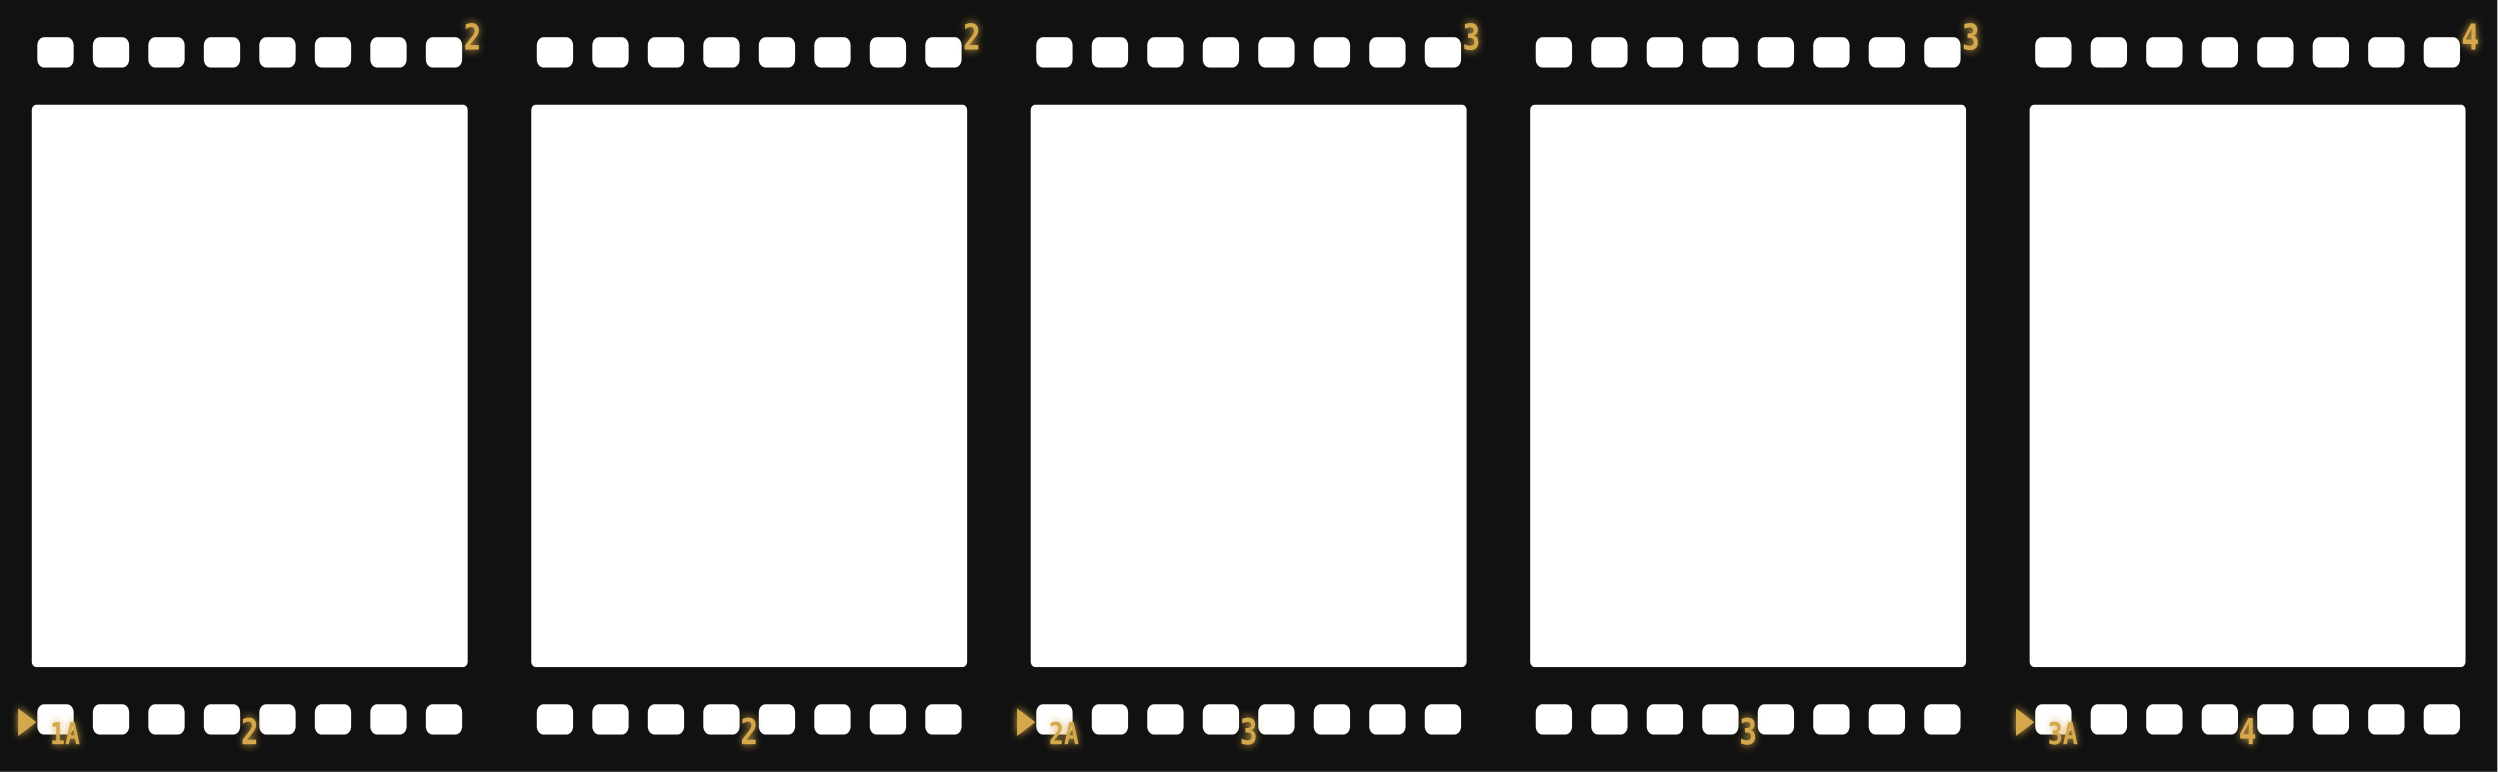
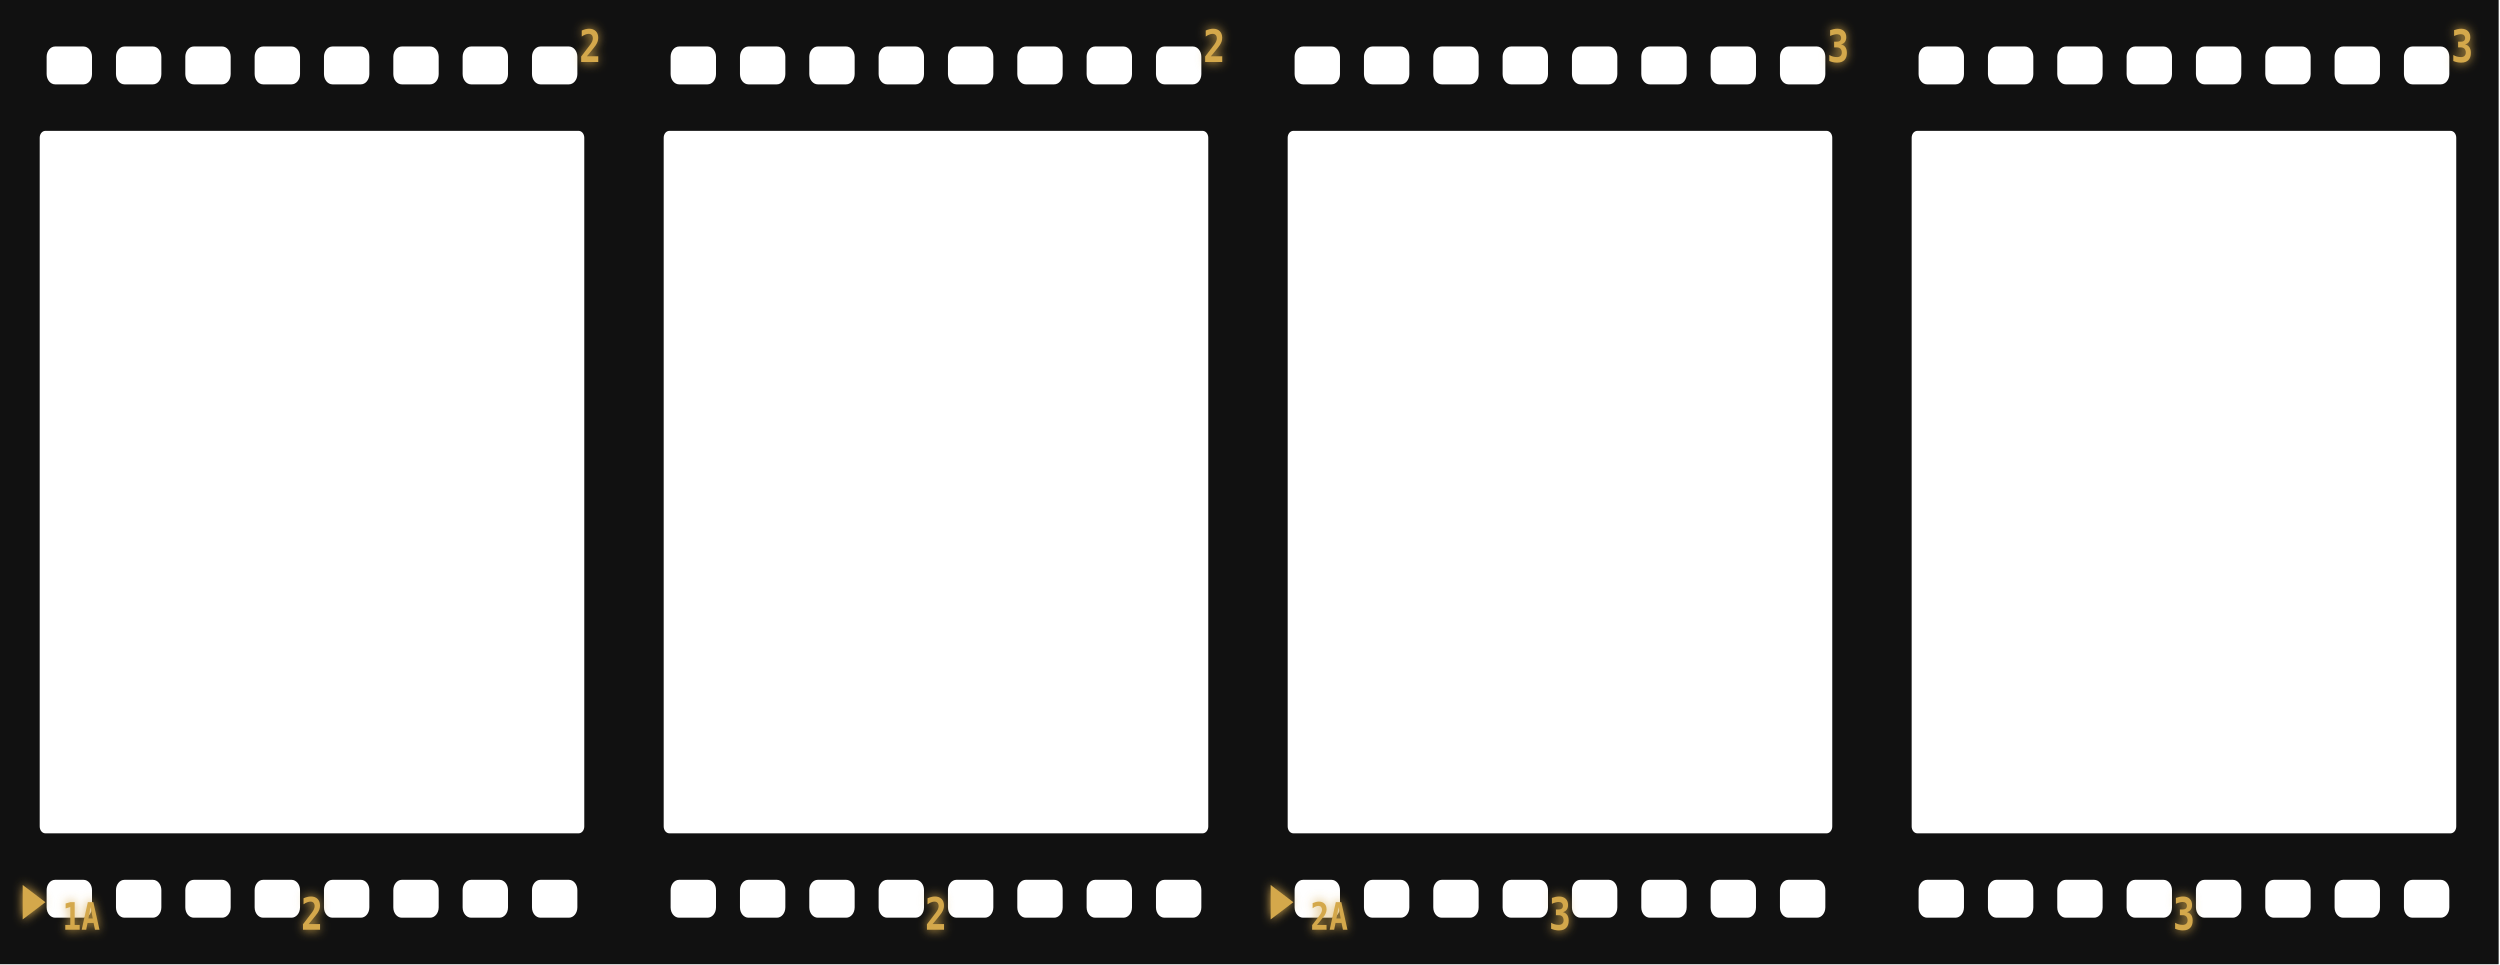
- <svg xmlns="http://www.w3.org/2000/svg" width="907" height="280" viewBox="0 0 907 280" version="1.1" id="svg91">
+ <svg xmlns="http://www.w3.org/2000/svg" width="726" height="280" viewBox="0 0 726 280" version="1.1" id="svg91">
  <defs id="defs2">
    <filter id="glow" x="-0.61" y="-0.535" width="2.221" height="2.071">
      <feGaussianBlur stdDeviation="1.6" result="blur" id="feGaussianBlur1" />
      <feMerge id="feMerge2">
        <feMergeNode in="blur" id="feMergeNode1" />
        <feMergeNode in="SourceGraphic" id="feMergeNode2" />
      </feMerge>
    </filter>
  </defs>
-   <path d="M 0,0 V 280 H 906.03 V 0 Z m 16.012,13.5 h 8.237 c 1.369,0 2.471,1.338 2.471,3 v 5 c 0,1.662 -1.102,3 -2.471,3 h -8.237 c -1.369,0 -2.471,-1.338 -2.471,-3 v -5 c 0,-1.662 1.102,-3 2.471,-3 z m 20.14,0 h 8.237 c 1.369,0 2.471,1.338 2.471,3 v 5 c 0,1.662 -1.102,3 -2.471,3 h -8.237 c -1.369,0 -2.471,-1.338 -2.471,-3 v -5 c 0,-1.662 1.102,-3 2.471,-3 z m 20.13,0 h 8.237 c 1.369,0 2.471,1.338 2.471,3 v 5 c 0,1.662 -1.102,3 -2.471,3 h -8.237 c -1.369,0 -2.471,-1.338 -2.471,-3 v -5 c 0,-1.662 1.102,-3 2.471,-3 z m 20.138,0 h 8.237 c 1.369,0 2.471,1.338 2.471,3 v 5 c 0,1.662 -1.102,3 -2.471,3 h -8.237 c -1.369,0 -2.471,-1.338 -2.471,-3 v -5 c 0,-1.662 1.102,-3 2.471,-3 z m 20.131,0 h 8.237 c 1.369,0 2.471,1.338 2.471,3 v 5 c 0,1.662 -1.102,3 -2.471,3 h -8.237 c -1.369,0 -2.471,-1.338 -2.471,-3 v -5 c 0,-1.662 1.102,-3 2.471,-3 z m 20.138,0 h 8.237 c 1.369,0 2.471,1.338 2.471,3 v 5 c 0,1.662 -1.102,3 -2.471,3 h -8.237 c -1.369,0 -2.471,-1.338 -2.471,-3 v -5 c 0,-1.662 1.102,-3 2.471,-3 z m 20.13,0 h 8.237 c 1.369,0 2.471,1.338 2.471,3 v 5 c 0,1.662 -1.102,3 -2.471,3 h -8.237 c -1.369,0 -2.471,-1.338 -2.471,-3 v -5 c 0,-1.662 1.102,-3 2.471,-3 z m 20.14,0 h 8.237 c 1.369,0 2.471,1.338 2.471,3 v 5 c 0,1.662 -1.102,3 -2.471,3 h -8.237 c -1.369,0 -2.471,-1.338 -2.471,-3 v -5 c 0,-1.662 1.102,-3 2.471,-3 z m 40.26,0 h 8.237 c 1.369,0 2.471,1.338 2.471,3 v 5 c 0,1.662 -1.102,3 -2.471,3 h -8.237 c -1.369,0 -2.471,-1.338 -2.471,-3 v -5 c 0,-1.662 1.102,-3 2.471,-3 z m 20.14,0 h 8.237 c 1.369,0 2.471,1.338 2.471,3 v 5 c 0,1.662 -1.102,3 -2.471,3 h -8.237 c -1.369,0 -2.471,-1.338 -2.471,-3 v -5 c 0,-1.662 1.102,-3 2.471,-3 z m 20.13,0 h 8.237 c 1.369,0 2.471,1.338 2.471,3 v 5 c 0,1.662 -1.102,3 -2.471,3 h -8.237 c -1.369,0 -2.471,-1.338 -2.471,-3 v -5 c 0,-1.662 1.102,-3 2.471,-3 z m 20.138,0 h 8.237 c 1.369,0 2.471,1.338 2.471,3 v 5 c 0,1.662 -1.102,3 -2.471,3 h -8.237 c -1.369,0 -2.471,-1.338 -2.471,-3 v -5 c 0,-1.662 1.102,-3 2.471,-3 z m 20.131,0 h 8.237 c 1.369,0 2.471,1.338 2.471,3 v 5 c 0,1.662 -1.102,3 -2.471,3 h -8.237 c -1.369,0 -2.471,-1.338 -2.471,-3 v -5 c 0,-1.662 1.102,-3 2.471,-3 z m 20.138,0 h 8.237 c 1.369,0 2.471,1.338 2.471,3 v 5 c 0,1.662 -1.102,3 -2.471,3 h -8.237 c -1.369,0 -2.471,-1.338 -2.471,-3 v -5 c 0,-1.662 1.102,-3 2.471,-3 z m 20.13,0 h 8.237 c 1.369,0 2.471,1.338 2.471,3 v 5 c 0,1.662 -1.102,3 -2.471,3 h -8.237 c -1.369,0 -2.471,-1.338 -2.471,-3 v -5 c 0,-1.662 1.102,-3 2.471,-3 z m 20.14,0 h 8.237 c 1.369,0 2.471,1.338 2.471,3 v 5 c 0,1.662 -1.102,3 -2.471,3 h -8.237 c -1.369,0 -2.471,-1.338 -2.471,-3 v -5 c 0,-1.662 1.102,-3 2.471,-3 z m 40.26,0 h 8.237 c 1.369,0 2.471,1.338 2.471,3 v 5 c 0,1.662 -1.102,3 -2.471,3 h -8.237 c -1.369,0 -2.471,-1.338 -2.471,-3 v -5 c 0,-1.662 1.102,-3 2.471,-3 z m 20.14,0 h 8.237 c 1.369,0 2.471,1.338 2.471,3 v 5 c 0,1.662 -1.102,3 -2.471,3 h -8.237 c -1.369,0 -2.471,-1.338 -2.471,-3 v -5 c 0,-1.662 1.102,-3 2.471,-3 z m 20.13,0 h 8.237 c 1.369,0 2.471,1.338 2.471,3 v 5 c 0,1.662 -1.102,3 -2.471,3 h -8.237 c -1.369,0 -2.471,-1.338 -2.471,-3 v -5 c 0,-1.662 1.102,-3 2.471,-3 z m 20.138,0 h 8.237 c 1.369,0 2.471,1.338 2.471,3 v 5 c 0,1.662 -1.102,3 -2.471,3 h -8.237 c -1.369,0 -2.471,-1.338 -2.471,-3 v -5 c 0,-1.662 1.102,-3 2.471,-3 z m 20.131,0 h 8.237 c 1.369,0 2.471,1.338 2.471,3 v 5 c 0,1.662 -1.102,3 -2.471,3 h -8.237 c -1.369,0 -2.471,-1.338 -2.471,-3 v -5 c 0,-1.662 1.102,-3 2.471,-3 z m 20.138,0 h 8.237 c 1.369,0 2.471,1.338 2.471,3 v 5 c 0,1.662 -1.102,3 -2.471,3 h -8.237 c -1.369,0 -2.471,-1.338 -2.471,-3 v -5 c 0,-1.662 1.102,-3 2.471,-3 z m 20.13,0 h 8.237 c 1.369,0 2.471,1.338 2.471,3 v 5 c 0,1.662 -1.102,3 -2.471,3 h -8.237 c -1.369,0 -2.471,-1.338 -2.471,-3 v -5 c 0,-1.662 1.102,-3 2.471,-3 z m 20.14,0 h 8.237 c 1.369,0 2.471,1.338 2.471,3 v 5 c 0,1.662 -1.102,3 -2.471,3 h -8.237 c -1.369,0 -2.471,-1.338 -2.471,-3 v -5 c 0,-1.662 1.102,-3 2.471,-3 z m 40.26,0 h 8.237 c 1.369,0 2.471,1.338 2.471,3 v 5 c 0,1.662 -1.102,3 -2.471,3 h -8.237 c -1.369,0 -2.471,-1.338 -2.471,-3 v -5 c 0,-1.662 1.102,-3 2.471,-3 z m 20.14,0 h 8.237 c 1.369,0 2.471,1.338 2.471,3 v 5 c 0,1.662 -1.102,3 -2.471,3 h -8.237 c -1.369,0 -2.471,-1.338 -2.471,-3 v -5 c 0,-1.662 1.102,-3 2.471,-3 z m 20.13,0 h 8.237 c 1.369,0 2.471,1.338 2.471,3 v 5 c 0,1.662 -1.102,3 -2.471,3 h -8.237 c -1.369,0 -2.471,-1.338 -2.471,-3 v -5 c 0,-1.662 1.102,-3 2.471,-3 z m 20.138,0 h 8.237 c 1.369,0 2.471,1.338 2.471,3 v 5 c 0,1.662 -1.102,3 -2.471,3 h -8.237 c -1.369,0 -2.471,-1.338 -2.471,-3 v -5 c 0,-1.662 1.102,-3 2.471,-3 z m 20.131,0 h 8.237 c 1.369,0 2.471,1.338 2.471,3 v 5 c 0,1.662 -1.102,3 -2.471,3 h -8.237 c -1.369,0 -2.471,-1.338 -2.471,-3 v -5 c 0,-1.662 1.102,-3 2.471,-3 z m 20.138,0 h 8.237 c 1.369,0 2.471,1.338 2.471,3 v 5 c 0,1.662 -1.102,3 -2.471,3 h -8.237 c -1.369,0 -2.471,-1.338 -2.471,-3 v -5 c 0,-1.662 1.102,-3 2.471,-3 z m 20.13,0 h 8.237 c 1.369,0 2.471,1.338 2.471,3 v 5 c 0,1.662 -1.102,3 -2.471,3 h -8.237 c -1.369,0 -2.471,-1.338 -2.471,-3 v -5 c 0,-1.662 1.102,-3 2.471,-3 z m 20.14,0 h 8.237 c 1.369,0 2.471,1.338 2.471,3 v 5 c 0,1.662 -1.102,3 -2.471,3 h -8.237 c -1.369,0 -2.471,-1.338 -2.471,-3 v -5 c 0,-1.662 1.102,-3 2.471,-3 z m 40.26,0 h 8.237 c 1.369,0 2.471,1.338 2.471,3 v 5 c 0,1.662 -1.102,3 -2.471,3 h -8.237 c -1.369,0 -2.471,-1.338 -2.471,-3 v -5 c 0,-1.662 1.102,-3 2.471,-3 z m 20.14,0 h 8.237 c 1.369,0 2.471,1.338 2.471,3 v 5 c 0,1.662 -1.102,3 -2.471,3 h -8.237 c -1.369,0 -2.471,-1.338 -2.471,-3 v -5 c 0,-1.662 1.102,-3 2.471,-3 z m 20.13,0 h 8.237 c 1.369,0 2.471,1.338 2.471,3 v 5 c 0,1.662 -1.102,3 -2.471,3 h -8.237 c -1.369,0 -2.471,-1.338 -2.471,-3 v -5 c 0,-1.662 1.102,-3 2.471,-3 z m 20.138,0 h 8.237 c 1.369,0 2.471,1.338 2.471,3 v 5 c 0,1.662 -1.102,3 -2.471,3 h -8.237 c -1.369,0 -2.471,-1.338 -2.471,-3 v -5 c 0,-1.662 1.102,-3 2.471,-3 z m 20.131,0 h 8.237 c 1.369,0 2.471,1.338 2.471,3 v 5 c 0,1.662 -1.102,3 -2.471,3 h -8.237 c -1.369,0 -2.471,-1.338 -2.471,-3 v -5 c 0,-1.662 1.102,-3 2.471,-3 z m 20.138,0 h 8.237 c 1.369,0 2.471,1.338 2.471,3 v 5 c 0,1.662 -1.102,3 -2.471,3 h -8.237 c -1.369,0 -2.471,-1.338 -2.471,-3 v -5 c 0,-1.662 1.102,-3 2.471,-3 z m 20.13,0 h 8.237 c 1.369,0 2.471,1.338 2.471,3 v 5 c 0,1.662 -1.102,3 -2.471,3 h -8.237 c -1.369,0 -2.471,-1.338 -2.471,-3 v -5 c 0,-1.662 1.102,-3 2.471,-3 z m 20.139,0 h 8.237 c 1.369,0 2.471,1.338 2.471,3 v 5 c 0,1.662 -1.102,3 -2.471,3 h -8.237 c -1.369,0 -2.471,-1.338 -2.471,-3 v -5 c 0,-1.662 1.102,-3 2.471,-3 z M 13.179,38 H 168.027 c 0.913,0 1.647,0.892 1.647,2 v 200 c 0,1.108 -0.735,2 -1.647,2 H 13.179 c -0.913,0 -1.647,-0.892 -1.647,-2 V 40 c 0,-1.108 0.735,-2 1.647,-2 z m 181.206,0 h 154.849 c 0.913,0 1.647,0.892 1.647,2 v 200 c 0,1.108 -0.735,2 -1.647,2 H 194.385 c -0.913,0 -1.647,-0.892 -1.647,-2 V 40 c 0,-1.108 0.735,-2 1.647,-2 z m 181.206,0 h 154.849 c 0.913,0 1.647,0.892 1.647,2 v 200 c 0,1.108 -0.735,2 -1.647,2 h -154.849 c -0.913,0 -1.647,-0.892 -1.647,-2 V 40 c 0,-1.108 0.735,-2 1.647,-2 z m 181.206,0 h 154.849 c 0.913,0 1.647,0.892 1.647,2 v 200 c 0,1.108 -0.735,2 -1.647,2 H 556.796 c -0.913,0 -1.647,-0.892 -1.647,-2 V 40 c 0,-1.108 0.735,-2 1.647,-2 z m 181.206,0 h 154.849 c 0.913,0 1.647,0.892 1.647,2 v 200 c 0,1.108 -0.735,2 -1.647,2 H 738.002 c -0.913,0 -1.647,-0.892 -1.647,-2 V 40 c 0,-1.108 0.735,-2 1.647,-2 z M 16.012,255.5 h 8.237 c 1.369,0 2.471,1.338 2.471,3 v 5 c 0,1.662 -1.102,3 -2.471,3 h -8.237 c -1.369,0 -2.471,-1.338 -2.471,-3 v -5 c 0,-1.662 1.102,-3 2.471,-3 z m 20.14,0 h 8.237 c 1.369,0 2.471,1.338 2.471,3 v 5 c 0,1.662 -1.102,3 -2.471,3 h -8.237 c -1.369,0 -2.471,-1.338 -2.471,-3 v -5 c 0,-1.662 1.102,-3 2.471,-3 z m 20.13,0 h 8.237 c 1.369,0 2.471,1.338 2.471,3 v 5 c 0,1.662 -1.102,3 -2.471,3 h -8.237 c -1.369,0 -2.471,-1.338 -2.471,-3 v -5 c 0,-1.662 1.102,-3 2.471,-3 z m 20.138,0 h 8.237 c 1.369,0 2.471,1.338 2.471,3 v 5 c 0,1.662 -1.102,3 -2.471,3 h -8.237 c -1.369,0 -2.471,-1.338 -2.471,-3 v -5 c 0,-1.662 1.102,-3 2.471,-3 z m 20.131,0 h 8.237 c 1.369,0 2.471,1.338 2.471,3 v 5 c 0,1.662 -1.102,3 -2.471,3 h -8.237 c -1.369,0 -2.471,-1.338 -2.471,-3 v -5 c 0,-1.662 1.102,-3 2.471,-3 z m 20.138,0 h 8.237 c 1.369,0 2.471,1.338 2.471,3 v 5 c 0,1.662 -1.102,3 -2.471,3 h -8.237 c -1.369,0 -2.471,-1.338 -2.471,-3 v -5 c 0,-1.662 1.102,-3 2.471,-3 z m 20.13,0 h 8.237 c 1.369,0 2.471,1.338 2.471,3 v 5 c 0,1.662 -1.102,3 -2.471,3 h -8.237 c -1.369,0 -2.471,-1.338 -2.471,-3 v -5 c 0,-1.662 1.102,-3 2.471,-3 z m 20.14,0 h 8.237 c 1.369,0 2.471,1.338 2.471,3 v 5 c 0,1.662 -1.102,3 -2.471,3 h -8.237 c -1.369,0 -2.471,-1.338 -2.471,-3 v -5 c 0,-1.662 1.102,-3 2.471,-3 z m 40.26,0 h 8.237 c 1.369,0 2.471,1.338 2.471,3 v 5 c 0,1.662 -1.102,3 -2.471,3 h -8.237 c -1.369,0 -2.471,-1.338 -2.471,-3 v -5 c 0,-1.662 1.102,-3 2.471,-3 z m 20.14,0 h 8.237 c 1.369,0 2.471,1.338 2.471,3 v 5 c 0,1.662 -1.102,3 -2.471,3 h -8.237 c -1.369,0 -2.471,-1.338 -2.471,-3 v -5 c 0,-1.662 1.102,-3 2.471,-3 z m 20.13,0 h 8.237 c 1.369,0 2.471,1.338 2.471,3 v 5 c 0,1.662 -1.102,3 -2.471,3 h -8.237 c -1.369,0 -2.471,-1.338 -2.471,-3 v -5 c 0,-1.662 1.102,-3 2.471,-3 z m 20.138,0 h 8.237 c 1.369,0 2.471,1.338 2.471,3 v 5 c 0,1.662 -1.102,3 -2.471,3 h -8.237 c -1.369,0 -2.471,-1.338 -2.471,-3 v -5 c 0,-1.662 1.102,-3 2.471,-3 z m 20.131,0 h 8.237 c 1.369,0 2.471,1.338 2.471,3 v 5 c 0,1.662 -1.102,3 -2.471,3 h -8.237 c -1.369,0 -2.471,-1.338 -2.471,-3 v -5 c 0,-1.662 1.102,-3 2.471,-3 z m 20.138,0 h 8.237 c 1.369,0 2.471,1.338 2.471,3 v 5 c 0,1.662 -1.102,3 -2.471,3 h -8.237 c -1.369,0 -2.471,-1.338 -2.471,-3 v -5 c 0,-1.662 1.102,-3 2.471,-3 z m 20.13,0 h 8.237 c 1.369,0 2.471,1.338 2.471,3 v 5 c 0,1.662 -1.102,3 -2.471,3 h -8.237 c -1.369,0 -2.471,-1.338 -2.471,-3 v -5 c 0,-1.662 1.102,-3 2.471,-3 z m 20.14,0 h 8.237 c 1.369,0 2.471,1.338 2.471,3 v 5 c 0,1.662 -1.102,3 -2.471,3 h -8.237 c -1.369,0 -2.471,-1.338 -2.471,-3 v -5 c 0,-1.662 1.102,-3 2.471,-3 z m 40.26,0 h 8.237 c 1.369,0 2.471,1.338 2.471,3 v 5 c 0,1.662 -1.102,3 -2.471,3 h -8.237 c -1.369,0 -2.471,-1.338 -2.471,-3 v -5 c 0,-1.662 1.102,-3 2.471,-3 z m 20.14,0 h 8.237 c 1.369,0 2.471,1.338 2.471,3 v 5 c 0,1.662 -1.102,3 -2.471,3 h -8.237 c -1.369,0 -2.471,-1.338 -2.471,-3 v -5 c 0,-1.662 1.102,-3 2.471,-3 z m 20.13,0 h 8.237 c 1.369,0 2.471,1.338 2.471,3 v 5 c 0,1.662 -1.102,3 -2.471,3 h -8.237 c -1.369,0 -2.471,-1.338 -2.471,-3 v -5 c 0,-1.662 1.102,-3 2.471,-3 z m 20.138,0 h 8.237 c 1.369,0 2.471,1.338 2.471,3 v 5 c 0,1.662 -1.102,3 -2.471,3 h -8.237 c -1.369,0 -2.471,-1.338 -2.471,-3 v -5 c 0,-1.662 1.102,-3 2.471,-3 z m 20.131,0 h 8.237 c 1.369,0 2.471,1.338 2.471,3 v 5 c 0,1.662 -1.102,3 -2.471,3 h -8.237 c -1.369,0 -2.471,-1.338 -2.471,-3 v -5 c 0,-1.662 1.102,-3 2.471,-3 z m 20.138,0 h 8.237 c 1.369,0 2.471,1.338 2.471,3 v 5 c 0,1.662 -1.102,3 -2.471,3 h -8.237 c -1.369,0 -2.471,-1.338 -2.471,-3 v -5 c 0,-1.662 1.102,-3 2.471,-3 z m 20.13,0 h 8.237 c 1.369,0 2.471,1.338 2.471,3 v 5 c 0,1.662 -1.102,3 -2.471,3 h -8.237 c -1.369,0 -2.471,-1.338 -2.471,-3 v -5 c 0,-1.662 1.102,-3 2.471,-3 z m 20.14,0 h 8.237 c 1.369,0 2.471,1.338 2.471,3 v 5 c 0,1.662 -1.102,3 -2.471,3 h -8.237 c -1.369,0 -2.471,-1.338 -2.471,-3 v -5 c 0,-1.662 1.102,-3 2.471,-3 z m 40.26,0 h 8.237 c 1.369,0 2.471,1.338 2.471,3 v 5 c 0,1.662 -1.102,3 -2.471,3 h -8.237 c -1.369,0 -2.471,-1.338 -2.471,-3 v -5 c 0,-1.662 1.102,-3 2.471,-3 z m 20.14,0 h 8.237 c 1.369,0 2.471,1.338 2.471,3 v 5 c 0,1.662 -1.102,3 -2.471,3 h -8.237 c -1.369,0 -2.471,-1.338 -2.471,-3 v -5 c 0,-1.662 1.102,-3 2.471,-3 z m 20.13,0 h 8.237 c 1.369,0 2.471,1.338 2.471,3 v 5 c 0,1.662 -1.102,3 -2.471,3 h -8.237 c -1.369,0 -2.471,-1.338 -2.471,-3 v -5 c 0,-1.662 1.102,-3 2.471,-3 z m 20.138,0 h 8.237 c 1.369,0 2.471,1.338 2.471,3 v 5 c 0,1.662 -1.102,3 -2.471,3 h -8.237 c -1.369,0 -2.471,-1.338 -2.471,-3 v -5 c 0,-1.662 1.102,-3 2.471,-3 z m 20.131,0 h 8.237 c 1.369,0 2.471,1.338 2.471,3 v 5 c 0,1.662 -1.102,3 -2.471,3 h -8.237 c -1.369,0 -2.471,-1.338 -2.471,-3 v -5 c 0,-1.662 1.102,-3 2.471,-3 z m 20.138,0 h 8.237 c 1.369,0 2.471,1.338 2.471,3 v 5 c 0,1.662 -1.102,3 -2.471,3 h -8.237 c -1.369,0 -2.471,-1.338 -2.471,-3 v -5 c 0,-1.662 1.102,-3 2.471,-3 z m 20.13,0 h 8.237 c 1.369,0 2.471,1.338 2.471,3 v 5 c 0,1.662 -1.102,3 -2.471,3 h -8.237 c -1.369,0 -2.471,-1.338 -2.471,-3 v -5 c 0,-1.662 1.102,-3 2.471,-3 z m 20.14,0 h 8.237 c 1.369,0 2.471,1.338 2.471,3 v 5 c 0,1.662 -1.102,3 -2.471,3 h -8.237 c -1.369,0 -2.471,-1.338 -2.471,-3 v -5 c 0,-1.662 1.102,-3 2.471,-3 z m 40.26,0 h 8.237 c 1.369,0 2.471,1.338 2.471,3 v 5 c 0,1.662 -1.102,3 -2.471,3 h -8.237 c -1.369,0 -2.471,-1.338 -2.471,-3 v -5 c 0,-1.662 1.102,-3 2.471,-3 z m 20.14,0 h 8.237 c 1.369,0 2.471,1.338 2.471,3 v 5 c 0,1.662 -1.102,3 -2.471,3 h -8.237 c -1.369,0 -2.471,-1.338 -2.471,-3 v -5 c 0,-1.662 1.102,-3 2.471,-3 z m 20.13,0 h 8.237 c 1.369,0 2.471,1.338 2.471,3 v 5 c 0,1.662 -1.102,3 -2.471,3 h -8.237 c -1.369,0 -2.471,-1.338 -2.471,-3 v -5 c 0,-1.662 1.102,-3 2.471,-3 z m 20.138,0 h 8.237 c 1.369,0 2.471,1.338 2.471,3 v 5 c 0,1.662 -1.102,3 -2.471,3 h -8.237 c -1.369,0 -2.471,-1.338 -2.471,-3 v -5 c 0,-1.662 1.102,-3 2.471,-3 z m 20.131,0 h 8.237 c 1.369,0 2.471,1.338 2.471,3 v 5 c 0,1.662 -1.102,3 -2.471,3 h -8.237 c -1.369,0 -2.471,-1.338 -2.471,-3 v -5 c 0,-1.662 1.102,-3 2.471,-3 z m 20.138,0 h 8.237 c 1.369,0 2.471,1.338 2.471,3 v 5 c 0,1.662 -1.102,3 -2.471,3 h -8.237 c -1.369,0 -2.471,-1.338 -2.471,-3 v -5 c 0,-1.662 1.102,-3 2.471,-3 z m 20.13,0 h 8.237 c 1.369,0 2.471,1.338 2.471,3 v 5 c 0,1.662 -1.102,3 -2.471,3 h -8.237 c -1.369,0 -2.471,-1.338 -2.471,-3 v -5 c 0,-1.662 1.102,-3 2.471,-3 z m 20.139,0 h 8.237 c 1.369,0 2.471,1.338 2.471,3 v 5 c 0,1.662 -1.102,3 -2.471,3 h -8.237 c -1.369,0 -2.471,-1.338 -2.471,-3 v -5 c 0,-1.662 1.102,-3 2.471,-3 z" style="fill:#111111;stroke-width:0.908" id="path197" />
+   <path id="path197" style="fill:#111111;stroke-width:0.908" d="M 0 0 L 0 280 L 725.609 280 L 725.609 0 L 0 0 z M 16.012 13.5 L 24.248 13.5 C 25.617 13.5 26.719 14.838 26.719 16.5 L 26.719 21.5 C 26.719 23.162 25.617 24.5 24.248 24.5 L 16.012 24.5 C 14.643 24.5 13.541 23.162 13.541 21.5 L 13.541 16.5 C 13.541 14.838 14.643 13.5 16.012 13.5 z M 36.15 13.5 L 44.389 13.5 C 45.758 13.5 46.859 14.838 46.859 16.5 L 46.859 21.5 C 46.859 23.162 45.758 24.5 44.389 24.5 L 36.15 24.5 C 34.781 24.5 33.68 23.162 33.68 21.5 L 33.68 16.5 C 33.68 14.838 34.781 13.5 36.15 13.5 z M 56.281 13.5 L 64.518 13.5 C 65.887 13.5 66.988 14.838 66.988 16.5 L 66.988 21.5 C 66.988 23.162 65.887 24.5 64.518 24.5 L 56.281 24.5 C 54.912 24.5 53.811 23.162 53.811 21.5 L 53.811 16.5 C 53.811 14.838 54.912 13.5 56.281 13.5 z M 76.418 13.5 L 84.656 13.5 C 86.025 13.5 87.127 14.838 87.127 16.5 L 87.127 21.5 C 87.127 23.162 86.025 24.5 84.656 24.5 L 76.418 24.5 C 75.049 24.5 73.947 23.162 73.947 21.5 L 73.947 16.5 C 73.947 14.838 75.049 13.5 76.418 13.5 z M 96.551 13.5 L 104.787 13.5 C 106.156 13.5 107.258 14.838 107.258 16.5 L 107.258 21.5 C 107.258 23.162 106.156 24.5 104.787 24.5 L 96.551 24.5 C 95.182 24.5 94.08 23.162 94.08 21.5 L 94.08 16.5 C 94.08 14.838 95.182 13.5 96.551 13.5 z M 116.688 13.5 L 124.926 13.5 C 126.295 13.5 127.396 14.838 127.396 16.5 L 127.396 21.5 C 127.396 23.162 126.295 24.5 124.926 24.5 L 116.688 24.5 C 115.319 24.5 114.217 23.162 114.217 21.5 L 114.217 16.5 C 114.217 14.838 115.319 13.5 116.688 13.5 z M 136.818 13.5 L 145.055 13.5 C 146.424 13.5 147.525 14.838 147.525 16.5 L 147.525 21.5 C 147.525 23.162 146.424 24.5 145.055 24.5 L 136.818 24.5 C 135.449 24.5 134.348 23.162 134.348 21.5 L 134.348 16.5 C 134.348 14.838 135.449 13.5 136.818 13.5 z M 156.957 13.5 L 165.195 13.5 C 166.564 13.5 167.666 14.838 167.666 16.5 L 167.666 21.5 C 167.666 23.162 166.564 24.5 165.195 24.5 L 156.957 24.5 C 155.588 24.5 154.486 23.162 154.486 21.5 L 154.486 16.5 C 154.486 14.838 155.588 13.5 156.957 13.5 z M 197.217 13.5 L 205.455 13.5 C 206.824 13.5 207.926 14.838 207.926 16.5 L 207.926 21.5 C 207.926 23.162 206.824 24.5 205.455 24.5 L 197.217 24.5 C 195.848 24.5 194.746 23.162 194.746 21.5 L 194.746 16.5 C 194.746 14.838 195.848 13.5 197.217 13.5 z M 217.357 13.5 L 225.594 13.5 C 226.963 13.5 228.064 14.838 228.064 16.5 L 228.064 21.5 C 228.064 23.162 226.963 24.5 225.594 24.5 L 217.357 24.5 C 215.988 24.5 214.887 23.162 214.887 21.5 L 214.887 16.5 C 214.887 14.838 215.988 13.5 217.357 13.5 z M 237.486 13.5 L 245.723 13.5 C 247.092 13.5 248.195 14.838 248.195 16.5 L 248.195 21.5 C 248.195 23.162 247.092 24.5 245.723 24.5 L 237.486 24.5 C 236.117 24.5 235.016 23.162 235.016 21.5 L 235.016 16.5 C 235.016 14.838 236.117 13.5 237.486 13.5 z M 257.625 13.5 L 265.861 13.5 C 267.23 13.5 268.332 14.838 268.332 16.5 L 268.332 21.5 C 268.332 23.162 267.23 24.5 265.861 24.5 L 257.625 24.5 C 256.256 24.5 255.154 23.162 255.154 21.5 L 255.154 16.5 C 255.154 14.838 256.256 13.5 257.625 13.5 z M 277.756 13.5 L 285.992 13.5 C 287.361 13.5 288.465 14.838 288.465 16.5 L 288.465 21.5 C 288.465 23.162 287.361 24.5 285.992 24.5 L 277.756 24.5 C 276.387 24.5 275.285 23.162 275.285 21.5 L 275.285 16.5 C 275.285 14.838 276.387 13.5 277.756 13.5 z M 297.895 13.5 L 306.131 13.5 C 307.5 13.5 308.602 14.838 308.602 16.5 L 308.602 21.5 C 308.602 23.162 307.5 24.5 306.131 24.5 L 297.895 24.5 C 296.526 24.5 295.424 23.162 295.424 21.5 L 295.424 16.5 C 295.424 14.838 296.526 13.5 297.895 13.5 z M 318.023 13.5 L 326.26 13.5 C 327.629 13.5 328.732 14.838 328.732 16.5 L 328.732 21.5 C 328.732 23.162 327.629 24.5 326.26 24.5 L 318.023 24.5 C 316.655 24.5 315.553 23.162 315.553 21.5 L 315.553 16.5 C 315.553 14.838 316.655 13.5 318.023 13.5 z M 338.164 13.5 L 346.4 13.5 C 347.769 13.5 348.871 14.838 348.871 16.5 L 348.871 21.5 C 348.871 23.162 347.769 24.5 346.4 24.5 L 338.164 24.5 C 336.795 24.5 335.693 23.162 335.693 21.5 L 335.693 16.5 C 335.693 14.838 336.795 13.5 338.164 13.5 z M 378.424 13.5 L 386.66 13.5 C 388.029 13.5 389.131 14.838 389.131 16.5 L 389.131 21.5 C 389.131 23.162 388.029 24.5 386.66 24.5 L 378.424 24.5 C 377.055 24.5 375.953 23.162 375.953 21.5 L 375.953 16.5 C 375.953 14.838 377.055 13.5 378.424 13.5 z M 398.562 13.5 L 406.799 13.5 C 408.168 13.5 409.271 14.838 409.271 16.5 L 409.271 21.5 C 409.271 23.162 408.168 24.5 406.799 24.5 L 398.562 24.5 C 397.194 24.5 396.092 23.162 396.092 21.5 L 396.092 16.5 C 396.092 14.838 397.194 13.5 398.562 13.5 z M 418.693 13.5 L 426.93 13.5 C 428.299 13.5 429.4 14.838 429.4 16.5 L 429.4 21.5 C 429.4 23.162 428.299 24.5 426.93 24.5 L 418.693 24.5 C 417.324 24.5 416.223 23.162 416.223 21.5 L 416.223 16.5 C 416.223 14.838 417.324 13.5 418.693 13.5 z M 438.83 13.5 L 447.066 13.5 C 448.435 13.5 449.539 14.838 449.539 16.5 L 449.539 21.5 C 449.539 23.162 448.435 24.5 447.066 24.5 L 438.83 24.5 C 437.461 24.5 436.359 23.162 436.359 21.5 L 436.359 16.5 C 436.359 14.838 437.461 13.5 438.83 13.5 z M 458.963 13.5 L 467.199 13.5 C 468.568 13.5 469.67 14.838 469.67 16.5 L 469.67 21.5 C 469.67 23.162 468.568 24.5 467.199 24.5 L 458.963 24.5 C 457.594 24.5 456.492 23.162 456.492 21.5 L 456.492 16.5 C 456.492 14.838 457.594 13.5 458.963 13.5 z M 479.1 13.5 L 487.336 13.5 C 488.705 13.5 489.809 14.838 489.809 16.5 L 489.809 21.5 C 489.809 23.162 488.705 24.5 487.336 24.5 L 479.1 24.5 C 477.731 24.5 476.629 23.162 476.629 21.5 L 476.629 16.5 C 476.629 14.838 477.731 13.5 479.1 13.5 z M 499.23 13.5 L 507.467 13.5 C 508.836 13.5 509.938 14.838 509.938 16.5 L 509.938 21.5 C 509.938 23.162 508.836 24.5 507.467 24.5 L 499.23 24.5 C 497.862 24.5 496.76 23.162 496.76 21.5 L 496.76 16.5 C 496.76 14.838 497.862 13.5 499.23 13.5 z M 519.369 13.5 L 527.605 13.5 C 528.974 13.5 530.078 14.838 530.078 16.5 L 530.078 21.5 C 530.078 23.162 528.974 24.5 527.605 24.5 L 519.369 24.5 C 518 24.5 516.898 23.162 516.898 21.5 L 516.898 16.5 C 516.898 14.838 518 13.5 519.369 13.5 z M 559.629 13.5 L 567.865 13.5 C 569.234 13.5 570.338 14.838 570.338 16.5 L 570.338 21.5 C 570.338 23.162 569.234 24.5 567.865 24.5 L 559.629 24.5 C 558.26 24.5 557.158 23.162 557.158 21.5 L 557.158 16.5 C 557.158 14.838 558.26 13.5 559.629 13.5 z M 579.77 13.5 L 588.006 13.5 C 589.375 13.5 590.477 14.838 590.477 16.5 L 590.477 21.5 C 590.477 23.162 589.375 24.5 588.006 24.5 L 579.77 24.5 C 578.401 24.5 577.297 23.162 577.297 21.5 L 577.297 16.5 C 577.297 14.838 578.401 13.5 579.77 13.5 z M 599.898 13.5 L 608.135 13.5 C 609.504 13.5 610.605 14.838 610.605 16.5 L 610.605 21.5 C 610.605 23.162 609.504 24.5 608.135 24.5 L 599.898 24.5 C 598.53 24.5 597.428 23.162 597.428 21.5 L 597.428 16.5 C 597.428 14.838 598.53 13.5 599.898 13.5 z M 620.037 13.5 L 628.273 13.5 C 629.642 13.5 630.744 14.838 630.744 16.5 L 630.744 21.5 C 630.744 23.162 629.642 24.5 628.273 24.5 L 620.037 24.5 C 618.668 24.5 617.566 23.162 617.566 21.5 L 617.566 16.5 C 617.566 14.838 618.668 13.5 620.037 13.5 z M 640.168 13.5 L 648.404 13.5 C 649.773 13.5 650.875 14.838 650.875 16.5 L 650.875 21.5 C 650.875 23.162 649.773 24.5 648.404 24.5 L 640.168 24.5 C 638.799 24.5 637.697 23.162 637.697 21.5 L 637.697 16.5 C 637.697 14.838 638.799 13.5 640.168 13.5 z M 660.307 13.5 L 668.543 13.5 C 669.912 13.5 671.014 14.838 671.014 16.5 L 671.014 21.5 C 671.014 23.162 669.912 24.5 668.543 24.5 L 660.307 24.5 C 658.938 24.5 657.836 23.162 657.836 21.5 L 657.836 16.5 C 657.836 14.838 658.938 13.5 660.307 13.5 z M 680.436 13.5 L 688.672 13.5 C 690.041 13.5 691.143 14.838 691.143 16.5 L 691.143 21.5 C 691.143 23.162 690.041 24.5 688.672 24.5 L 680.436 24.5 C 679.067 24.5 677.965 23.162 677.965 21.5 L 677.965 16.5 C 677.965 14.838 679.067 13.5 680.436 13.5 z M 700.576 13.5 L 708.812 13.5 C 710.181 13.5 711.283 14.838 711.283 16.5 L 711.283 21.5 C 711.283 23.162 710.181 24.5 708.812 24.5 L 700.576 24.5 C 699.207 24.5 698.104 23.162 698.104 21.5 L 698.104 16.5 C 698.104 14.838 699.207 13.5 700.576 13.5 z M 13.178 38 L 168.027 38 C 168.94 38 169.674 38.892 169.674 40 L 169.674 240 C 169.674 241.108 168.94 242 168.027 242 L 13.178 242 C 12.265 242 11.531 241.108 11.531 240 L 11.531 40 C 11.531 38.892 12.265 38 13.178 38 z M 194.385 38 L 349.232 38 C 350.145 38 350.881 38.892 350.881 40 L 350.881 240 C 350.881 241.108 350.145 242 349.232 242 L 194.385 242 C 193.472 242 192.736 241.108 192.736 240 L 192.736 40 C 192.736 38.892 193.472 38 194.385 38 z M 375.59 38 L 530.439 38 C 531.352 38 532.086 38.892 532.086 40 L 532.086 240 C 532.086 241.108 531.352 242 530.439 242 L 375.59 242 C 374.677 242 373.943 241.108 373.943 240 L 373.943 40 C 373.943 38.892 374.677 38 375.59 38 z M 556.797 38 L 711.645 38 C 712.557 38 713.293 38.892 713.293 40 L 713.293 240 C 713.293 241.108 712.557 242 711.645 242 L 556.797 242 C 555.884 242 555.148 241.108 555.148 240 L 555.148 40 C 555.148 38.892 555.884 38 556.797 38 z M 16.012 255.5 L 24.248 255.5 C 25.617 255.5 26.719 256.838 26.719 258.5 L 26.719 263.5 C 26.719 265.162 25.617 266.5 24.248 266.5 L 16.012 266.5 C 14.643 266.5 13.541 265.162 13.541 263.5 L 13.541 258.5 C 13.541 256.838 14.643 255.5 16.012 255.5 z M 36.15 255.5 L 44.389 255.5 C 45.758 255.5 46.859 256.838 46.859 258.5 L 46.859 263.5 C 46.859 265.162 45.758 266.5 44.389 266.5 L 36.15 266.5 C 34.781 266.5 33.68 265.162 33.68 263.5 L 33.68 258.5 C 33.68 256.838 34.781 255.5 36.15 255.5 z M 56.281 255.5 L 64.518 255.5 C 65.887 255.5 66.988 256.838 66.988 258.5 L 66.988 263.5 C 66.988 265.162 65.887 266.5 64.518 266.5 L 56.281 266.5 C 54.912 266.5 53.811 265.162 53.811 263.5 L 53.811 258.5 C 53.811 256.838 54.912 255.5 56.281 255.5 z M 76.418 255.5 L 84.656 255.5 C 86.025 255.5 87.127 256.838 87.127 258.5 L 87.127 263.5 C 87.127 265.162 86.025 266.5 84.656 266.5 L 76.418 266.5 C 75.049 266.5 73.947 265.162 73.947 263.5 L 73.947 258.5 C 73.947 256.838 75.049 255.5 76.418 255.5 z M 96.551 255.5 L 104.787 255.5 C 106.156 255.5 107.258 256.838 107.258 258.5 L 107.258 263.5 C 107.258 265.162 106.156 266.5 104.787 266.5 L 96.551 266.5 C 95.182 266.5 94.08 265.162 94.08 263.5 L 94.08 258.5 C 94.08 256.838 95.182 255.5 96.551 255.5 z M 116.688 255.5 L 124.926 255.5 C 126.295 255.5 127.396 256.838 127.396 258.5 L 127.396 263.5 C 127.396 265.162 126.295 266.5 124.926 266.5 L 116.688 266.5 C 115.319 266.5 114.217 265.162 114.217 263.5 L 114.217 258.5 C 114.217 256.838 115.319 255.5 116.688 255.5 z M 136.818 255.5 L 145.055 255.5 C 146.424 255.5 147.525 256.838 147.525 258.5 L 147.525 263.5 C 147.525 265.162 146.424 266.5 145.055 266.5 L 136.818 266.5 C 135.449 266.5 134.348 265.162 134.348 263.5 L 134.348 258.5 C 134.348 256.838 135.449 255.5 136.818 255.5 z M 156.957 255.5 L 165.195 255.5 C 166.564 255.5 167.666 256.838 167.666 258.5 L 167.666 263.5 C 167.666 265.162 166.564 266.5 165.195 266.5 L 156.957 266.5 C 155.588 266.5 154.486 265.162 154.486 263.5 L 154.486 258.5 C 154.486 256.838 155.588 255.5 156.957 255.5 z M 197.217 255.5 L 205.455 255.5 C 206.824 255.5 207.926 256.838 207.926 258.5 L 207.926 263.5 C 207.926 265.162 206.824 266.5 205.455 266.5 L 197.217 266.5 C 195.848 266.5 194.746 265.162 194.746 263.5 L 194.746 258.5 C 194.746 256.838 195.848 255.5 197.217 255.5 z M 217.357 255.5 L 225.594 255.5 C 226.963 255.5 228.064 256.838 228.064 258.5 L 228.064 263.5 C 228.064 265.162 226.963 266.5 225.594 266.5 L 217.357 266.5 C 215.988 266.5 214.887 265.162 214.887 263.5 L 214.887 258.5 C 214.887 256.838 215.988 255.5 217.357 255.5 z M 237.486 255.5 L 245.723 255.5 C 247.092 255.5 248.195 256.838 248.195 258.5 L 248.195 263.5 C 248.195 265.162 247.092 266.5 245.723 266.5 L 237.486 266.5 C 236.117 266.5 235.016 265.162 235.016 263.5 L 235.016 258.5 C 235.016 256.838 236.117 255.5 237.486 255.5 z M 257.625 255.5 L 265.861 255.5 C 267.23 255.5 268.332 256.838 268.332 258.5 L 268.332 263.5 C 268.332 265.162 267.23 266.5 265.861 266.5 L 257.625 266.5 C 256.256 266.5 255.154 265.162 255.154 263.5 L 255.154 258.5 C 255.154 256.838 256.256 255.5 257.625 255.5 z M 277.756 255.5 L 285.992 255.5 C 287.361 255.5 288.465 256.838 288.465 258.5 L 288.465 263.5 C 288.465 265.162 287.361 266.5 285.992 266.5 L 277.756 266.5 C 276.387 266.5 275.285 265.162 275.285 263.5 L 275.285 258.5 C 275.285 256.838 276.387 255.5 277.756 255.5 z M 297.895 255.5 L 306.131 255.5 C 307.5 255.5 308.602 256.838 308.602 258.5 L 308.602 263.5 C 308.602 265.162 307.5 266.5 306.131 266.5 L 297.895 266.5 C 296.526 266.5 295.424 265.162 295.424 263.5 L 295.424 258.5 C 295.424 256.838 296.526 255.5 297.895 255.5 z M 318.023 255.5 L 326.26 255.5 C 327.629 255.5 328.732 256.838 328.732 258.5 L 328.732 263.5 C 328.732 265.162 327.629 266.5 326.26 266.5 L 318.023 266.5 C 316.655 266.5 315.553 265.162 315.553 263.5 L 315.553 258.5 C 315.553 256.838 316.655 255.5 318.023 255.5 z M 338.164 255.5 L 346.4 255.5 C 347.769 255.5 348.871 256.838 348.871 258.5 L 348.871 263.5 C 348.871 265.162 347.769 266.5 346.4 266.5 L 338.164 266.5 C 336.795 266.5 335.693 265.162 335.693 263.5 L 335.693 258.5 C 335.693 256.838 336.795 255.5 338.164 255.5 z M 378.424 255.5 L 386.66 255.5 C 388.029 255.5 389.131 256.838 389.131 258.5 L 389.131 263.5 C 389.131 265.162 388.029 266.5 386.66 266.5 L 378.424 266.5 C 377.055 266.5 375.953 265.162 375.953 263.5 L 375.953 258.5 C 375.953 256.838 377.055 255.5 378.424 255.5 z M 398.562 255.5 L 406.799 255.5 C 408.168 255.5 409.271 256.838 409.271 258.5 L 409.271 263.5 C 409.271 265.162 408.168 266.5 406.799 266.5 L 398.562 266.5 C 397.194 266.5 396.092 265.162 396.092 263.5 L 396.092 258.5 C 396.092 256.838 397.194 255.5 398.562 255.5 z M 418.693 255.5 L 426.93 255.5 C 428.299 255.5 429.4 256.838 429.4 258.5 L 429.4 263.5 C 429.4 265.162 428.299 266.5 426.93 266.5 L 418.693 266.5 C 417.324 266.5 416.223 265.162 416.223 263.5 L 416.223 258.5 C 416.223 256.838 417.324 255.5 418.693 255.5 z M 438.83 255.5 L 447.066 255.5 C 448.435 255.5 449.539 256.838 449.539 258.5 L 449.539 263.5 C 449.539 265.162 448.435 266.5 447.066 266.5 L 438.83 266.5 C 437.461 266.5 436.359 265.162 436.359 263.5 L 436.359 258.5 C 436.359 256.838 437.461 255.5 438.83 255.5 z M 458.963 255.5 L 467.199 255.5 C 468.568 255.5 469.67 256.838 469.67 258.5 L 469.67 263.5 C 469.67 265.162 468.568 266.5 467.199 266.5 L 458.963 266.5 C 457.594 266.5 456.492 265.162 456.492 263.5 L 456.492 258.5 C 456.492 256.838 457.594 255.5 458.963 255.5 z M 479.1 255.5 L 487.336 255.5 C 488.705 255.5 489.809 256.838 489.809 258.5 L 489.809 263.5 C 489.809 265.162 488.705 266.5 487.336 266.5 L 479.1 266.5 C 477.731 266.5 476.629 265.162 476.629 263.5 L 476.629 258.5 C 476.629 256.838 477.731 255.5 479.1 255.5 z M 499.23 255.5 L 507.467 255.5 C 508.836 255.5 509.938 256.838 509.938 258.5 L 509.938 263.5 C 509.938 265.162 508.836 266.5 507.467 266.5 L 499.23 266.5 C 497.862 266.5 496.76 265.162 496.76 263.5 L 496.76 258.5 C 496.76 256.838 497.862 255.5 499.23 255.5 z M 519.369 255.5 L 527.605 255.5 C 528.974 255.5 530.078 256.838 530.078 258.5 L 530.078 263.5 C 530.078 265.162 528.974 266.5 527.605 266.5 L 519.369 266.5 C 518 266.5 516.898 265.162 516.898 263.5 L 516.898 258.5 C 516.898 256.838 518 255.5 519.369 255.5 z M 559.629 255.5 L 567.865 255.5 C 569.234 255.5 570.338 256.838 570.338 258.5 L 570.338 263.5 C 570.338 265.162 569.234 266.5 567.865 266.5 L 559.629 266.5 C 558.26 266.5 557.158 265.162 557.158 263.5 L 557.158 258.5 C 557.158 256.838 558.26 255.5 559.629 255.5 z M 579.77 255.5 L 588.006 255.5 C 589.375 255.5 590.477 256.838 590.477 258.5 L 590.477 263.5 C 590.477 265.162 589.375 266.5 588.006 266.5 L 579.77 266.5 C 578.401 266.5 577.297 265.162 577.297 263.5 L 577.297 258.5 C 577.297 256.838 578.401 255.5 579.77 255.5 z M 599.898 255.5 L 608.135 255.5 C 609.504 255.5 610.605 256.838 610.605 258.5 L 610.605 263.5 C 610.605 265.162 609.504 266.5 608.135 266.5 L 599.898 266.5 C 598.53 266.5 597.428 265.162 597.428 263.5 L 597.428 258.5 C 597.428 256.838 598.53 255.5 599.898 255.5 z M 620.037 255.5 L 628.273 255.5 C 629.642 255.5 630.744 256.838 630.744 258.5 L 630.744 263.5 C 630.744 265.162 629.642 266.5 628.273 266.5 L 620.037 266.5 C 618.668 266.5 617.566 265.162 617.566 263.5 L 617.566 258.5 C 617.566 256.838 618.668 255.5 620.037 255.5 z M 640.168 255.5 L 648.404 255.5 C 649.773 255.5 650.875 256.838 650.875 258.5 L 650.875 263.5 C 650.875 265.162 649.773 266.5 648.404 266.5 L 640.168 266.5 C 638.799 266.5 637.697 265.162 637.697 263.5 L 637.697 258.5 C 637.697 256.838 638.799 255.5 640.168 255.5 z M 660.307 255.5 L 668.543 255.5 C 669.912 255.5 671.014 256.838 671.014 258.5 L 671.014 263.5 C 671.014 265.162 669.912 266.5 668.543 266.5 L 660.307 266.5 C 658.938 266.5 657.836 265.162 657.836 263.5 L 657.836 258.5 C 657.836 256.838 658.938 255.5 660.307 255.5 z M 680.436 255.5 L 688.672 255.5 C 690.041 255.5 691.143 256.838 691.143 258.5 L 691.143 263.5 C 691.143 265.162 690.041 266.5 688.672 266.5 L 680.436 266.5 C 679.067 266.5 677.965 265.162 677.965 263.5 L 677.965 258.5 C 677.965 256.838 679.067 255.5 680.436 255.5 z M 700.576 255.5 L 708.812 255.5 C 710.181 255.5 711.283 256.838 711.283 258.5 L 711.283 263.5 C 711.283 265.162 710.181 266.5 708.812 266.5 L 700.576 266.5 C 699.207 266.5 698.104 265.162 698.104 263.5 L 698.104 258.5 C 698.104 256.838 699.207 255.5 700.576 255.5 z " />
  <g transform="scale(0.8236632,1)" id="g21">
    <text x="212" y="18" text-anchor="end" font-family="'Courier Prime', monospace" font-size="13px" font-weight="700" fill="#d4a84b" filter="url(#glow)" id="text19">2</text>
    <text x="110" y="270" text-anchor="middle" font-family="'Courier Prime', monospace" font-size="13px" font-weight="700" fill="#d4a84b" filter="url(#glow)" id="text20">2</text>
    <polygon points="8,267 16,262 8,257 " fill="#d4a84b" filter="url(#glow)" id="polygon20" />
    <text x="22" y="270" text-anchor="start" font-family="'Courier Prime', monospace" font-size="11px" font-weight="700" fill="#d4a84b" filter="url(#glow)" id="text21">1A</text>
  </g>
  <g transform="matrix(0.8236632,0,0,1,181.2059,0)" id="g38">
    <text x="212" y="18" text-anchor="end" font-family="'Courier Prime', monospace" font-size="13px" font-weight="700" fill="#d4a84b" filter="url(#glow)" id="text37">2</text>
    <text x="110" y="270" text-anchor="middle" font-family="'Courier Prime', monospace" font-size="13px" font-weight="700" fill="#d4a84b" filter="url(#glow)" id="text38">2</text>
  </g>
  <g transform="matrix(0.8236632,0,0,1,362.4118,0)" id="g56">
    <text x="212" y="18" text-anchor="end" font-family="'Courier Prime', monospace" font-size="13px" font-weight="700" fill="#d4a84b" filter="url(#glow)" id="text54">3</text>
    <text x="110" y="270" text-anchor="middle" font-family="'Courier Prime', monospace" font-size="13px" font-weight="700" fill="#d4a84b" filter="url(#glow)" id="text55">3</text>
    <polygon points="8,267 16,262 8,257 " fill="#d4a84b" filter="url(#glow)" id="polygon55" />
    <text x="22" y="270" text-anchor="start" font-family="'Courier Prime', monospace" font-size="11px" font-weight="700" fill="#d4a84b" filter="url(#glow)" id="text56">2A</text>
  </g>
  <g transform="matrix(0.8236632,0,0,1,543.6178,0)" id="g73">
    <text x="212" y="18" text-anchor="end" font-family="'Courier Prime', monospace" font-size="13px" font-weight="700" fill="#d4a84b" filter="url(#glow)" id="text72">3</text>
    <text x="110" y="270" text-anchor="middle" font-family="'Courier Prime', monospace" font-size="13px" font-weight="700" fill="#d4a84b" filter="url(#glow)" id="text73">3</text>
  </g>
-   <g transform="matrix(0.8236632,0,0,1,724.8237,0)" id="g91">
-     <text x="212" y="18" text-anchor="end" font-family="'Courier Prime', monospace" font-size="13px" font-weight="700" fill="#d4a84b" filter="url(#glow)" id="text89">4</text>
-     <text x="110" y="270" text-anchor="middle" font-family="'Courier Prime', monospace" font-size="13px" font-weight="700" fill="#d4a84b" filter="url(#glow)" id="text90">4</text>
-     <polygon points="8,267 16,262 8,257 " fill="#d4a84b" filter="url(#glow)" id="polygon90" />
-     <text x="22" y="270" text-anchor="start" font-family="'Courier Prime', monospace" font-size="11px" font-weight="700" fill="#d4a84b" filter="url(#glow)" id="text91">3A</text>
-   </g>
</svg>
